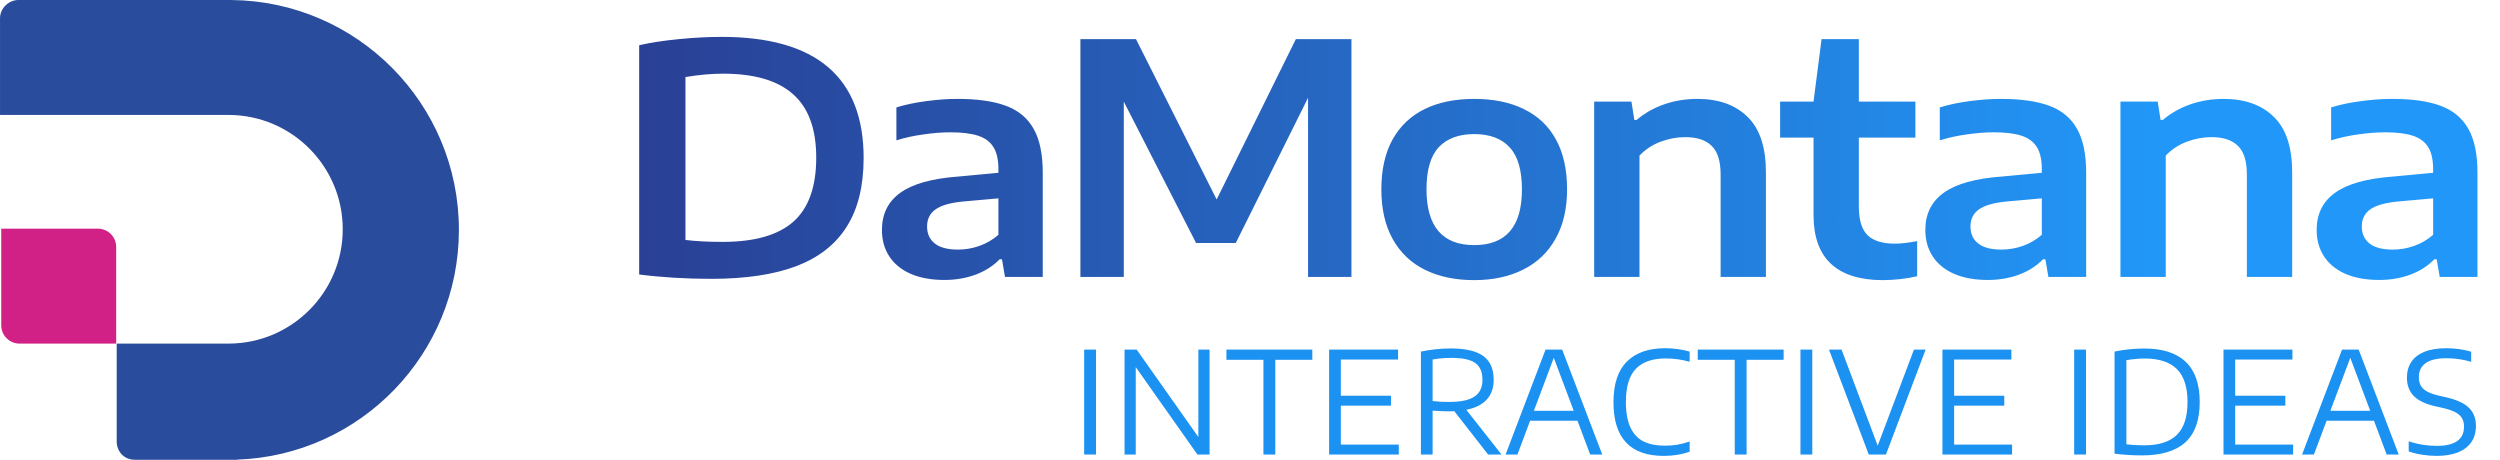
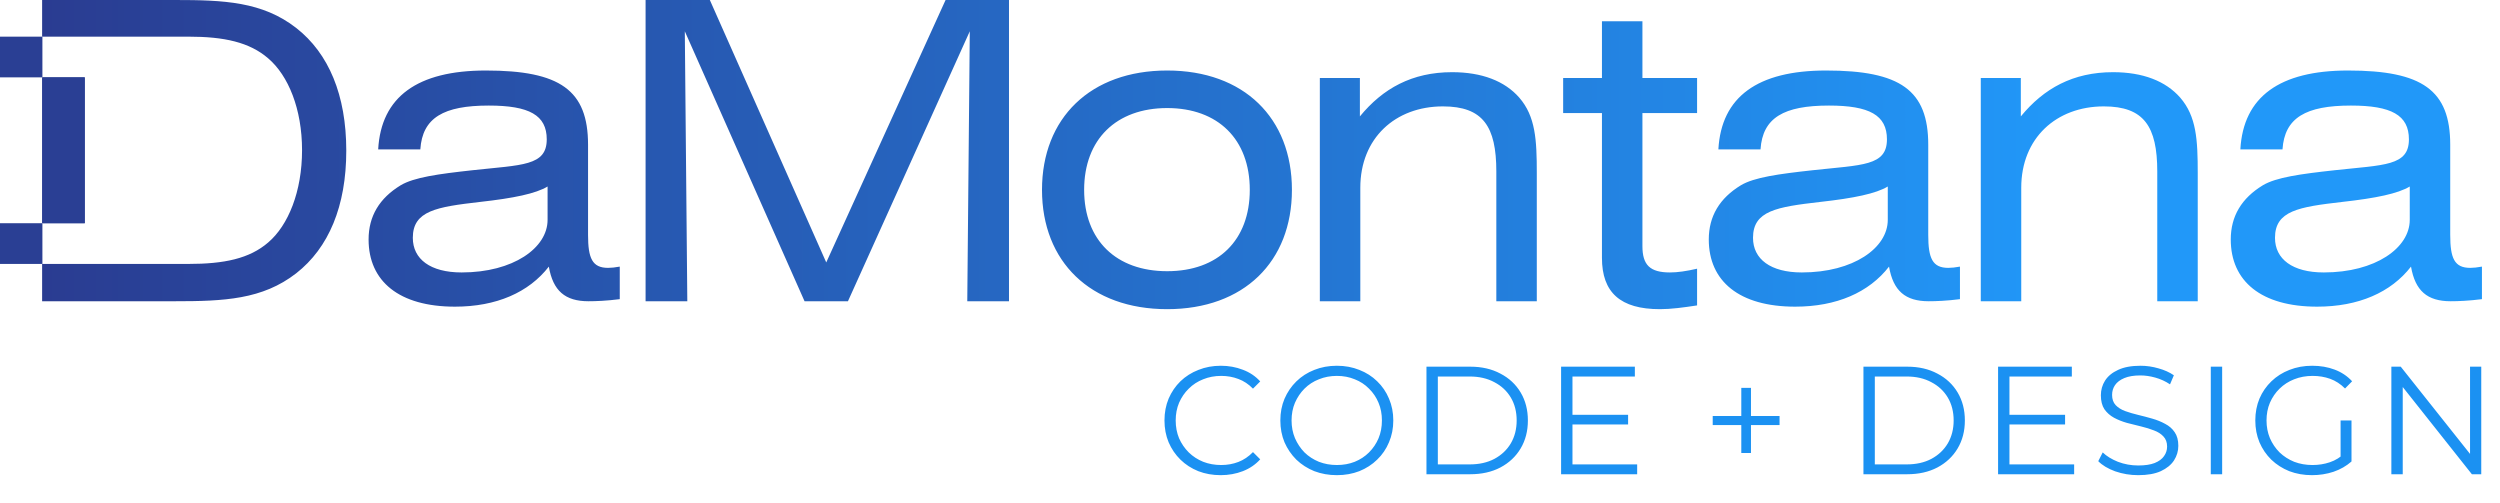
- <svg xmlns="http://www.w3.org/2000/svg" width="957" height="176" viewBox="0 0 957 176" fill="none">
-   <path d="M0.477 87.532H37.477C41.343 87.532 44.477 90.666 44.477 94.532V131.532H7.477C3.611 131.532 0.477 128.398 0.477 124.532V87.532Z" fill="#D12186" />
-   <path fill-rule="evenodd" clip-rule="evenodd" d="M88.509 8.06102e-06L7.009 0C3.509 0 0.009 3 0.009 7L0.009 44L87.668 44V44.001C111.732 44.127 131.2 63.673 131.2 87.766C131.2 111.859 111.732 131.405 87.668 131.531V131.532H44.668V169C44.668 172.5 47.168 176 51.668 176H90.775L90.794 175.946C137.948 174.299 175.668 135.555 175.668 88C175.668 39.68 136.724 0.456 88.51 0.004L88.509 8.06102e-06Z" fill="#2A4C9C" />
-   <path d="M272.232 106.738C262.556 106.738 253.372 106.184 244.68 105.077V17.317C249.149 16.292 254.213 15.513 259.871 14.98C265.57 14.406 271.023 14.119 276.23 14.119C312.474 14.119 330.596 29.576 330.596 60.49C330.596 71.191 328.443 79.945 324.138 86.751C319.874 93.556 313.437 98.6 304.827 101.879C296.258 105.118 285.393 106.738 272.232 106.738ZM276.599 92.593C288.858 92.593 297.898 90.01 303.72 84.844C309.542 79.637 312.453 71.478 312.453 60.367C312.453 49.379 309.501 41.282 303.597 36.075C297.734 30.826 288.796 28.203 276.783 28.203C272.355 28.203 267.558 28.633 262.392 29.494V91.855C266.369 92.347 271.105 92.593 276.599 92.593ZM366.51 37.858C374.177 37.858 380.368 38.739 385.083 40.502C389.839 42.266 393.365 45.197 395.661 49.297C397.998 53.397 399.166 58.993 399.166 66.087V106H384.714L383.545 99.235H382.684C380.224 101.777 377.149 103.745 373.459 105.139C369.769 106.492 365.813 107.169 361.59 107.169C356.465 107.169 352.098 106.369 348.49 104.77C344.923 103.171 342.217 100.936 340.372 98.067C338.527 95.197 337.605 91.855 337.605 88.042C337.605 81.892 339.962 77.136 344.677 73.774C349.392 70.371 356.854 68.3 367.063 67.562L382.192 66.148V64.795C382.192 61.146 381.557 58.317 380.286 56.308C379.015 54.258 377.047 52.803 374.382 51.941C371.758 51.081 368.211 50.65 363.742 50.65C360.626 50.65 357.223 50.916 353.533 51.45C349.884 51.941 346.42 52.7 343.14 53.725V41.117C346.584 40.051 350.376 39.252 354.517 38.719C358.699 38.145 362.697 37.858 366.51 37.858ZM366.694 95.545C369.523 95.545 372.27 95.073 374.935 94.13C377.6 93.188 380.019 91.773 382.192 89.887V75.927L368.478 77.156C363.599 77.648 360.114 78.674 358.023 80.231C355.932 81.749 354.886 83.901 354.886 86.689C354.886 89.477 355.87 91.65 357.838 93.208C359.806 94.766 362.758 95.545 366.694 95.545ZM496.052 14.98H517.331V106H500.726V37.428L473.051 93.023H457.86L430.185 38.904V106H413.58V14.98H434.859L465.732 76.357L496.052 14.98ZM564.329 107.23C557.113 107.23 550.84 105.918 545.51 103.294C540.18 100.67 536.06 96.754 533.149 91.547C530.238 86.341 528.782 79.986 528.782 72.483C528.782 64.98 530.197 58.645 533.026 53.479C535.896 48.313 539.975 44.418 545.264 41.794C550.594 39.17 556.949 37.858 564.329 37.858C571.75 37.858 578.105 39.17 583.394 41.794C588.724 44.377 592.804 48.252 595.633 53.417C598.462 58.542 599.876 64.897 599.876 72.483C599.876 79.903 598.4 86.218 595.448 91.424C592.537 96.632 588.396 100.567 583.025 103.232C577.695 105.898 571.463 107.23 564.329 107.23ZM564.329 93.823C576.506 93.823 582.595 86.73 582.595 72.544C582.595 65.164 581.037 59.793 577.921 56.431C574.805 53.028 570.274 51.327 564.329 51.327C558.425 51.327 553.895 53.008 550.738 56.37C547.622 59.731 546.064 65.082 546.064 72.421C546.064 86.689 552.152 93.823 564.329 93.823ZM610.252 38.904H624.52L625.627 45.914H626.488C629.522 43.331 633.027 41.343 637.004 39.949C641.022 38.555 645.266 37.858 649.735 37.858C657.894 37.858 664.31 40.154 668.984 44.746C673.658 49.297 675.995 56.39 675.995 66.025V106H658.652V66.825C658.652 61.7 657.504 58.03 655.208 55.816C652.953 53.602 649.591 52.495 645.122 52.495C641.924 52.495 638.747 53.09 635.59 54.279C632.474 55.468 629.809 57.23 627.595 59.568V106H610.252V38.904ZM725.338 93.269C727.634 93.269 730.484 92.942 733.887 92.285V105.754C729.5 106.738 725.092 107.23 720.664 107.23C712.013 107.23 705.433 105.16 700.923 101.018C696.454 96.877 694.219 90.625 694.219 82.261V52.679H681.427V38.904H694.219L697.294 14.98H711.562V38.904H733.21V52.679H711.562V79.001C711.562 84.168 712.669 87.837 714.883 90.01C717.097 92.183 720.582 93.269 725.338 93.269ZM765.923 37.858C773.59 37.858 779.781 38.739 784.496 40.502C789.252 42.266 792.778 45.197 795.074 49.297C797.411 53.397 798.58 58.993 798.58 66.087V106H784.127L782.959 99.235H782.098C779.638 101.777 776.563 103.745 772.873 105.139C769.183 106.492 765.226 107.169 761.003 107.169C755.878 107.169 751.512 106.369 747.904 104.77C744.337 103.171 741.631 100.936 739.786 98.067C737.941 95.197 737.018 91.855 737.018 88.042C737.018 81.892 739.376 77.136 744.091 73.774C748.806 70.371 756.268 68.3 766.477 67.562L781.606 66.148V64.795C781.606 61.146 780.97 58.317 779.699 56.308C778.428 54.258 776.46 52.803 773.795 51.941C771.171 51.081 767.625 50.65 763.156 50.65C760.04 50.65 756.637 50.916 752.947 51.45C749.298 51.941 745.833 52.7 742.553 53.725V41.117C745.997 40.051 749.79 39.252 753.931 38.719C758.113 38.145 762.11 37.858 765.923 37.858ZM766.108 95.545C768.937 95.545 771.684 95.073 774.349 94.13C777.014 93.188 779.433 91.773 781.606 89.887V75.927L767.891 77.156C763.012 77.648 759.527 78.674 757.436 80.231C755.345 81.749 754.3 83.901 754.3 86.689C754.3 89.477 755.284 91.65 757.252 93.208C759.22 94.766 762.172 95.545 766.108 95.545ZM811.703 38.904H825.971L827.078 45.914H827.939C830.973 43.331 834.478 41.343 838.455 39.949C842.473 38.555 846.717 37.858 851.186 37.858C859.345 37.858 865.761 40.154 870.435 44.746C875.109 49.297 877.446 56.39 877.446 66.025V106H860.103V66.825C860.103 61.7 858.955 58.03 856.659 55.816C854.404 53.602 851.042 52.495 846.573 52.495C843.375 52.495 840.198 53.09 837.041 54.279C833.925 55.468 831.26 57.23 829.046 59.568V106H811.703V38.904ZM915.719 37.858C923.386 37.858 929.577 38.739 934.292 40.502C939.048 42.266 942.574 45.197 944.87 49.297C947.207 53.397 948.376 58.993 948.376 66.087V106H933.923L932.755 99.235H931.894C929.434 101.777 926.359 103.745 922.669 105.139C918.979 106.492 915.022 107.169 910.799 107.169C905.674 107.169 901.308 106.369 897.7 104.77C894.133 103.171 891.427 100.936 889.582 98.067C887.737 95.197 886.814 91.855 886.814 88.042C886.814 81.892 889.172 77.136 893.887 73.774C898.602 70.371 906.064 68.3 916.273 67.562L931.402 66.148V64.795C931.402 61.146 930.766 58.317 929.495 56.308C928.224 54.258 926.256 52.803 923.591 51.941C920.967 51.081 917.421 50.65 912.952 50.65C909.836 50.65 906.433 50.916 902.743 51.45C899.094 51.941 895.629 52.7 892.349 53.725V41.117C895.793 40.051 899.586 39.252 903.727 38.719C907.909 38.145 911.906 37.858 915.719 37.858ZM915.904 95.545C918.733 95.545 921.48 95.073 924.145 94.13C926.81 93.188 929.229 91.773 931.402 89.887V75.927L917.687 77.156C912.808 77.648 909.323 78.674 907.232 80.231C905.141 81.749 904.096 83.901 904.096 86.689C904.096 89.477 905.08 91.65 907.048 93.208C909.016 94.766 911.968 95.545 915.904 95.545Z" fill="url(#paint0_linear_1253_51)" />
-   <path d="M415.016 174V133.818H419.55V174H415.016ZM458.735 133.818H463.025V174H458.382L434.762 140.524V174H430.472V133.818H435.115L458.735 167.294V133.818ZM483.646 174V137.728H469.474V133.818H502.353V137.728H488.181V174H483.646ZM513.271 170.199H535.452V174H508.791V133.818H535.181V137.619H513.271V151.493H532.466V155.294H513.271V170.199ZM569.659 174L556.708 157.411C555.84 157.448 555.17 157.466 554.699 157.466C553.378 157.466 551.541 157.393 549.188 157.248L548.401 157.194V174H543.921V134.578C545.767 134.198 547.613 133.908 549.459 133.709C551.306 133.492 553.278 133.384 555.378 133.384C560.971 133.384 565.098 134.343 567.758 136.261C570.437 138.18 571.777 141.203 571.777 145.33C571.795 148.461 570.917 150.995 569.143 152.932C567.387 154.868 564.772 156.181 561.297 156.868L574.79 174H569.659ZM548.401 153.529C549.686 153.656 550.763 153.746 551.631 153.8C552.5 153.837 553.559 153.855 554.808 153.855C559.224 153.855 562.437 153.167 564.446 151.791C566.473 150.416 567.487 148.289 567.487 145.411C567.487 143.366 567.071 141.728 566.238 140.497C565.424 139.266 564.157 138.379 562.437 137.836C560.718 137.275 558.464 136.995 555.677 136.995C554.211 136.995 552.935 137.049 551.849 137.157C550.763 137.248 549.613 137.402 548.401 137.619V153.529ZM608.722 174L603.862 161.049H585.726L580.866 174H576.332L591.645 133.818H597.998L613.337 174H608.722ZM587.165 157.248H602.423L594.794 136.967L587.165 157.248ZM636.914 174.516C624.063 174.516 617.638 167.674 617.638 153.99C617.638 147.004 619.348 141.809 622.769 138.406C626.19 135.004 631.059 133.302 637.376 133.302C640.616 133.302 643.756 133.727 646.797 134.578V138.488C643.81 137.637 640.742 137.212 637.593 137.212C632.561 137.212 628.769 138.533 626.217 141.176C623.665 143.8 622.389 148.036 622.389 153.882C622.389 157.954 622.977 161.221 624.154 163.683C625.33 166.145 627.004 167.918 629.176 169.004C631.367 170.072 634.063 170.606 637.267 170.606C638.896 170.606 640.462 170.489 641.964 170.253C643.484 170 645.095 169.584 646.797 169.004V172.914C643.792 173.982 640.498 174.516 636.914 174.516ZM664.067 174V137.728H649.894V133.818H682.773V137.728H668.601V174H664.067ZM689.211 174V133.818H693.745V174H689.211ZM732.659 133.818H737.139L721.935 174H715.365L700.134 133.818H704.939L718.786 170.606L732.659 133.818ZM748.042 170.199H770.224V174H743.562V133.818H769.952V137.619H748.042V151.493H767.237V155.294H748.042V170.199ZM793.989 174V133.818H798.523V174H793.989ZM819.926 174.326C816.432 174.326 812.939 174.109 809.446 173.674V134.578C811.238 134.198 813.12 133.908 815.093 133.709C817.084 133.51 819.002 133.411 820.849 133.411C827.853 133.411 833.139 135.112 836.704 138.515C840.27 141.918 842.053 147.049 842.053 153.909C842.053 160.841 840.216 165.982 836.541 169.33C832.867 172.661 827.328 174.326 819.926 174.326ZM820.821 170.47C826.414 170.47 830.568 169.14 833.283 166.479C836.016 163.819 837.383 159.62 837.383 153.882C837.383 148.18 836.025 143.981 833.31 141.284C830.595 138.587 826.487 137.239 820.984 137.239C818.957 137.239 816.622 137.447 813.98 137.863V170.063C815.971 170.335 818.251 170.47 820.821 170.47ZM855.63 170.199H877.812V174H851.151V133.818H877.54V137.619H855.63V151.493H874.825V155.294H855.63V170.199ZM913.618 174L908.759 161.049H890.622L885.763 174H881.229L896.541 133.818H902.894L918.234 174H913.618ZM892.061 157.248H907.32L899.691 136.967L892.061 157.248ZM932.722 174.516C930.948 174.516 929.129 174.371 927.265 174.081C925.419 173.792 923.681 173.366 922.052 172.805V168.923C923.808 169.52 925.609 169.964 927.455 170.253C929.301 170.543 931.066 170.688 932.749 170.688C939.736 170.688 943.229 168.226 943.229 163.303C943.229 161.945 942.939 160.823 942.36 159.936C941.799 159.031 940.903 158.28 939.672 157.683C938.441 157.067 936.767 156.524 934.65 156.054L932.315 155.538C928.586 154.705 925.826 153.402 924.034 151.628C922.26 149.836 921.373 147.483 921.373 144.569C921.373 142.234 921.934 140.225 923.056 138.542C924.179 136.859 925.853 135.565 928.079 134.66C930.324 133.755 933.093 133.302 936.387 133.302C939.808 133.302 943.003 133.746 945.971 134.632V138.515C942.948 137.592 939.79 137.13 936.496 137.13C932.93 137.13 930.278 137.755 928.541 139.004C926.803 140.234 925.934 142.008 925.934 144.325C925.934 145.664 926.188 146.778 926.695 147.664C927.201 148.551 928.025 149.303 929.165 149.918C930.306 150.533 931.853 151.058 933.808 151.493L936.143 152.036C940.197 152.923 943.147 154.244 944.994 156C946.858 157.755 947.79 160.099 947.79 163.031C947.79 165.457 947.202 167.529 946.025 169.249C944.849 170.968 943.129 172.28 940.867 173.185C938.622 174.072 935.907 174.516 932.722 174.516Z" fill="#1B91F2" />
+ <svg xmlns="http://www.w3.org/2000/svg" width="737" height="148" viewBox="0 0 737 148" fill="none">
+   <path d="M344.083 20.787C366.715 20.787 380.859 34.809 380.859 55.965C380.859 77.121 366.715 91.142 344.083 91.143C321.451 91.143 307.183 77.121 307.183 55.965C307.183 34.809 321.451 20.787 344.083 20.787ZM484.187 23.001H500.3V33.333H484.187V72.569C484.187 78.104 486.401 80.318 492.305 80.318C494.519 80.318 497.102 79.95 500.3 79.212V90.036C496.241 90.651 492.673 91.143 489.353 91.143C477.668 91.143 472.255 86.223 472.255 76.014V33.333H460.816V23.001H472.255V6.272H484.187V23.001ZM143.223 20.787C165.117 20.787 173.357 26.568 173.357 42.681V69.249C173.357 76.137 174.588 78.966 179.262 78.966C180.246 78.966 181.353 78.843 182.706 78.597V88.19C178.893 88.682 175.694 88.806 173.48 88.806C166.593 88.806 163.026 85.731 161.796 78.597C155.892 86.223 146.298 90.404 134.121 90.404C117.639 90.404 108.66 82.902 108.66 70.602C108.66 63.714 111.858 58.424 118.131 54.611C122.067 52.275 129.201 51.291 139.287 50.184C153.924 48.585 161.18 48.954 161.181 41.082C161.181 33.948 156.015 31.119 144.084 31.119C130.8 31.119 124.527 34.686 123.912 44.033H111.488C112.349 28.535 123.051 20.787 143.223 20.787ZM538.312 20.787C560.206 20.787 568.447 26.568 568.447 42.681V69.249C568.447 76.137 569.678 78.966 574.352 78.966C575.335 78.966 576.442 78.843 577.795 78.597V88.19C573.982 88.682 570.784 88.806 568.57 88.806C561.682 88.806 558.115 85.731 556.885 78.597C550.981 86.223 541.387 90.404 529.21 90.404C512.728 90.404 503.749 82.901 503.749 70.602C503.749 63.714 506.947 58.424 513.22 54.611C517.156 52.274 524.29 51.291 534.376 50.184C549.013 48.585 556.27 48.954 556.271 41.082C556.271 33.948 551.104 31.119 539.173 31.119C525.889 31.119 519.616 34.686 519.001 44.033H506.578C507.439 28.535 518.141 20.787 538.312 20.787ZM692.192 20.787C714.086 20.787 722.327 26.568 722.327 42.681V69.249C722.327 76.137 723.557 78.966 728.23 78.966C729.214 78.966 730.322 78.843 731.675 78.597V88.19C727.862 88.682 724.664 88.806 722.45 88.806C715.562 88.806 711.995 85.731 710.765 78.597C704.861 86.223 695.267 90.404 683.09 90.404C666.608 90.404 657.629 82.902 657.629 70.602C657.629 63.714 660.827 58.424 667.1 54.611C671.036 52.274 678.17 51.291 688.256 50.184C702.893 48.585 710.149 48.954 710.149 41.082C710.149 33.948 704.984 31.119 693.053 31.119C679.769 31.119 673.496 34.686 672.881 44.033H660.458C661.319 28.535 672.021 20.787 692.192 20.787ZM51.53 0C66.044 5.77614e-06 77.36 0.491 87.323 8.24C96.917 15.743 102.083 28.044 102.083 44.402C102.083 60.761 96.917 73.061 87.323 80.564C77.36 88.313 66.044 88.806 51.53 88.806H12.416V77.806H55.589C66.044 77.806 73.547 76.26 79.082 71.463C84.986 66.42 89.045 56.456 89.045 44.279C89.045 32.102 84.986 22.263 79.082 17.22C73.547 12.423 66.044 10.806 55.589 10.806H12.416V0H51.53ZM243.578 77.366L278.756 0H297.452V88.806H285.152L285.891 9.225L249.975 88.806H237.183L201.881 9.225L202.619 88.806H190.319V0H209.261L243.578 77.366ZM428.079 21.278C436.812 21.278 443.577 23.861 447.882 28.781C452.679 34.316 453.048 41.205 453.048 51.045V88.806H441.117V50.553C441.117 37.269 437.181 31.364 425.373 31.364C411.351 31.364 401.02 40.713 401.02 55.35V88.806H389.088V23.001H400.896V34.316C407.661 26.076 416.271 21.278 428.079 21.278ZM622.924 21.278C631.657 21.278 638.422 23.861 642.727 28.781C647.524 34.316 647.893 41.205 647.893 51.045V88.806H635.962V50.553C635.962 37.269 632.026 31.364 620.218 31.364C606.196 31.364 595.863 40.713 595.863 55.35V88.806H583.933V23.001H595.74V34.316C602.505 26.075 611.116 21.278 622.924 21.278ZM161.427 54.98C157.983 57.071 151.464 58.424 141.501 59.531C128.709 61.007 121.697 62.115 121.697 70.109C121.697 76.382 126.864 80.318 136.089 80.318C151.341 80.318 161.427 73.061 161.427 64.82V54.98ZM556.517 54.98C553.073 57.072 546.553 58.424 536.59 59.531C523.798 61.007 516.787 62.115 516.787 70.109C516.787 76.382 521.953 80.318 531.178 80.318C546.43 80.318 556.517 73.061 556.517 64.82V54.98ZM710.396 54.98C706.951 57.071 700.433 58.424 690.47 59.531C677.678 61.007 670.667 62.115 670.667 70.109C670.667 76.382 675.833 80.318 685.058 80.318C700.31 80.318 710.396 73.061 710.396 64.82V54.98ZM344.083 31.856C329.077 31.856 319.605 41.082 319.605 55.965C319.606 70.848 329.077 79.949 344.083 79.949C359.089 79.949 368.436 70.848 368.437 55.965C368.437 41.082 359.089 31.857 344.083 31.856ZM24.962 65.806H12.416V22.806H24.962V65.806Z" fill="url(#paint0_linear_4936_98)" />
+   <path d="M359.866 140.077C357.481 140.077 355.276 139.685 353.253 138.9C351.229 138.084 349.478 136.952 347.998 135.502C346.518 134.053 345.355 132.346 344.51 130.383C343.694 128.42 343.287 126.276 343.287 123.951C343.287 121.625 343.694 119.481 344.51 117.518C345.355 115.555 346.518 113.849 347.998 112.399C349.508 110.95 351.275 109.832 353.298 109.047C355.321 108.232 357.526 107.824 359.912 107.824C362.207 107.824 364.366 108.216 366.39 109.002C368.413 109.757 370.119 110.904 371.509 112.444L369.379 114.574C368.081 113.245 366.646 112.293 365.076 111.72C363.506 111.116 361.814 110.814 360.002 110.814C358.1 110.814 356.333 111.146 354.702 111.81C353.071 112.444 351.652 113.366 350.444 114.574C349.236 115.751 348.285 117.141 347.59 118.741C346.926 120.312 346.594 122.048 346.594 123.951C346.594 125.853 346.926 127.605 347.59 129.205C348.285 130.776 349.236 132.165 350.444 133.373C351.652 134.551 353.071 135.472 354.702 136.136C356.333 136.771 358.1 137.088 360.002 137.088C361.814 137.088 363.506 136.786 365.076 136.182C366.646 135.578 368.081 134.611 369.379 133.282L371.509 135.412C370.119 136.952 368.413 138.114 366.39 138.9C364.366 139.685 362.192 140.077 359.866 140.077ZM394.118 140.077C391.732 140.077 389.512 139.685 387.459 138.9C385.435 138.084 383.669 136.952 382.159 135.502C380.679 134.022 379.516 132.316 378.671 130.383C377.855 128.42 377.447 126.276 377.447 123.951C377.447 121.625 377.855 119.496 378.671 117.563C379.516 115.6 380.679 113.894 382.159 112.444C383.669 110.965 385.435 109.832 387.459 109.047C389.482 108.232 391.702 107.824 394.118 107.824C396.504 107.824 398.708 108.232 400.732 109.047C402.755 109.832 404.507 110.95 405.986 112.399C407.496 113.849 408.659 115.555 409.475 117.518C410.32 119.481 410.743 121.625 410.743 123.951C410.743 126.276 410.32 128.42 409.475 130.383C408.659 132.346 407.496 134.053 405.986 135.502C404.507 136.952 402.755 138.084 400.732 138.9C398.708 139.685 396.504 140.077 394.118 140.077ZM394.118 137.088C396.02 137.088 397.772 136.771 399.373 136.136C401.003 135.472 402.408 134.551 403.586 133.373C404.794 132.165 405.73 130.776 406.394 129.205C407.059 127.605 407.391 125.853 407.391 123.951C407.391 122.048 407.059 120.312 406.394 118.741C405.73 117.141 404.794 115.751 403.586 114.574C402.408 113.366 401.003 112.444 399.373 111.81C397.772 111.146 396.02 110.814 394.118 110.814C392.215 110.814 390.449 111.146 388.818 111.81C387.187 112.444 385.768 113.366 384.56 114.574C383.382 115.751 382.446 117.141 381.751 118.741C381.087 120.312 380.754 122.048 380.754 123.951C380.754 125.823 381.087 127.56 381.751 129.16C382.446 130.761 383.382 132.165 384.56 133.373C385.768 134.551 387.187 135.472 388.818 136.136C390.449 136.771 392.215 137.088 394.118 137.088ZM420.522 139.806V108.096H433.432C436.815 108.096 439.774 108.775 442.311 110.134C444.878 111.463 446.871 113.32 448.291 115.706C449.71 118.092 450.42 120.84 450.42 123.951C450.42 127.061 449.71 129.809 448.291 132.195C446.871 134.581 444.878 136.453 442.311 137.812C439.774 139.141 436.815 139.806 433.432 139.806H420.522ZM423.874 136.906H433.251C436.06 136.906 438.491 136.363 440.544 135.276C442.628 134.158 444.244 132.633 445.391 130.7C446.539 128.737 447.113 126.487 447.113 123.951C447.113 121.384 446.539 119.134 445.391 117.201C444.244 115.268 442.628 113.758 440.544 112.671C438.491 111.554 436.06 110.995 433.251 110.995H423.874V136.906ZM463.202 122.275H479.963V125.128H463.202V122.275ZM463.564 136.906H482.636V139.806H460.212V108.096H481.956V110.995H463.564V136.906ZM513.334 133.554V114.347H516.188V133.554H513.334ZM504.908 125.31V122.637H524.614V125.31H504.908ZM549.344 139.806V108.096H562.254C565.636 108.096 568.596 108.775 571.133 110.134C573.7 111.463 575.693 113.32 577.112 115.706C578.532 118.092 579.242 120.84 579.242 123.951C579.242 127.061 578.532 129.809 577.112 132.195C575.693 134.581 573.7 136.453 571.133 137.812C568.596 139.141 565.636 139.806 562.254 139.806H549.344ZM552.696 136.906H562.073C564.881 136.906 567.313 136.363 569.366 135.276C571.45 134.158 573.066 132.633 574.213 130.7C575.361 128.737 575.935 126.487 575.935 123.951C575.935 121.384 575.361 119.134 574.213 117.201C573.066 115.268 571.45 113.758 569.366 112.671C567.313 111.554 564.881 110.995 562.073 110.995H552.696V136.906ZM592.024 122.275H608.785V125.128H592.024V122.275ZM592.386 136.906H611.458V139.806H589.034V108.096H610.778V110.995H592.386V136.906ZM630.345 140.077C627.99 140.077 625.725 139.7 623.55 138.945C621.406 138.16 619.745 137.163 618.567 135.955L619.881 133.373C620.998 134.46 622.493 135.381 624.366 136.136C626.268 136.861 628.262 137.224 630.345 137.224C632.339 137.224 633.954 136.982 635.192 136.499C636.461 135.985 637.382 135.306 637.956 134.46C638.56 133.615 638.862 132.678 638.862 131.652C638.862 130.413 638.499 129.417 637.775 128.662C637.08 127.907 636.159 127.318 635.011 126.895C633.864 126.442 632.595 126.05 631.206 125.717C629.817 125.385 628.428 125.038 627.038 124.675C625.649 124.283 624.366 123.769 623.188 123.135C622.04 122.501 621.104 121.671 620.379 120.644C619.685 119.587 619.337 118.213 619.337 116.521C619.337 114.951 619.745 113.517 620.561 112.218C621.406 110.889 622.69 109.832 624.411 109.047C626.132 108.232 628.337 107.824 631.025 107.824C632.807 107.824 634.573 108.081 636.325 108.594C638.077 109.077 639.587 109.757 640.855 110.632L639.722 113.305C638.363 112.399 636.914 111.735 635.374 111.312C633.864 110.889 632.399 110.678 630.98 110.678C629.077 110.678 627.507 110.934 626.268 111.448C625.03 111.961 624.109 112.656 623.505 113.532C622.931 114.377 622.644 115.344 622.644 116.431C622.644 117.669 622.992 118.666 623.686 119.421C624.411 120.176 625.347 120.765 626.495 121.187C627.673 121.61 628.956 121.988 630.345 122.32C631.735 122.652 633.109 123.014 634.468 123.407C635.857 123.8 637.125 124.313 638.273 124.947C639.451 125.551 640.387 126.367 641.081 127.393C641.806 128.42 642.169 129.764 642.169 131.425C642.169 132.965 641.746 134.4 640.9 135.729C640.055 137.027 638.756 138.084 637.004 138.9C635.283 139.685 633.063 140.077 630.345 140.077ZM651.738 139.806V108.096H655.09V139.806H651.738ZM681.579 140.077C679.163 140.077 676.928 139.685 674.875 138.9C672.851 138.084 671.085 136.952 669.575 135.502C668.095 134.053 666.932 132.346 666.087 130.383C665.271 128.42 664.864 126.276 664.864 123.951C664.864 121.625 665.271 119.481 666.087 117.518C666.932 115.555 668.11 113.849 669.62 112.399C671.13 110.95 672.897 109.832 674.92 109.047C676.974 108.232 679.209 107.824 681.625 107.824C684.041 107.824 686.245 108.201 688.238 108.956C690.262 109.711 691.983 110.859 693.403 112.399L691.319 114.528C689.99 113.199 688.525 112.248 686.925 111.674C685.324 111.101 683.603 110.814 681.76 110.814C679.797 110.814 677.985 111.146 676.324 111.81C674.694 112.444 673.259 113.366 672.021 114.574C670.813 115.751 669.862 117.141 669.167 118.741C668.503 120.312 668.17 122.048 668.17 123.951C668.17 125.823 668.503 127.56 669.167 129.16C669.862 130.761 670.813 132.165 672.021 133.373C673.259 134.551 674.694 135.472 676.324 136.136C677.985 136.771 679.782 137.088 681.715 137.088C683.527 137.088 685.233 136.816 686.834 136.272C688.465 135.729 689.96 134.808 691.319 133.509L693.221 136.046C691.711 137.375 689.945 138.386 687.921 139.081C685.898 139.745 683.784 140.077 681.579 140.077ZM690.005 135.638V123.951H693.221V136.046L690.005 135.638ZM704.974 139.806V108.096H707.737L729.617 135.638H728.167V108.096H731.474V139.806H728.711L706.876 112.263H708.326V139.806H704.974Z" fill="#1B91F2" />
+   <path d="M0 22.806L12.5 22.806V16.806V10.806L0 10.806V22.806Z" fill="#2A3F94" />
+   <path d="M0 77.806H12.5V71.806V65.806H0V77.806Z" fill="#2A3F94" />
+   <path d="M12.5 22.806L25 22.806V65.806H12.5V44.306V22.806Z" fill="#2A3F94" />
  <defs>
-     <linearGradient id="paint0_linear_1253_51" x1="205.009" y1="56.5" x2="957.009" y2="56.5" gradientUnits="userSpaceOnUse">
+     <linearGradient id="paint0_linear_4936_98" x1="-1" y1="44.306" x2="734" y2="44.306" gradientUnits="userSpaceOnUse">
      <stop stop-color="#2A3A8F" />
      <stop offset="0.832" stop-color="#2198F9" />
    </linearGradient>
  </defs>
</svg>
